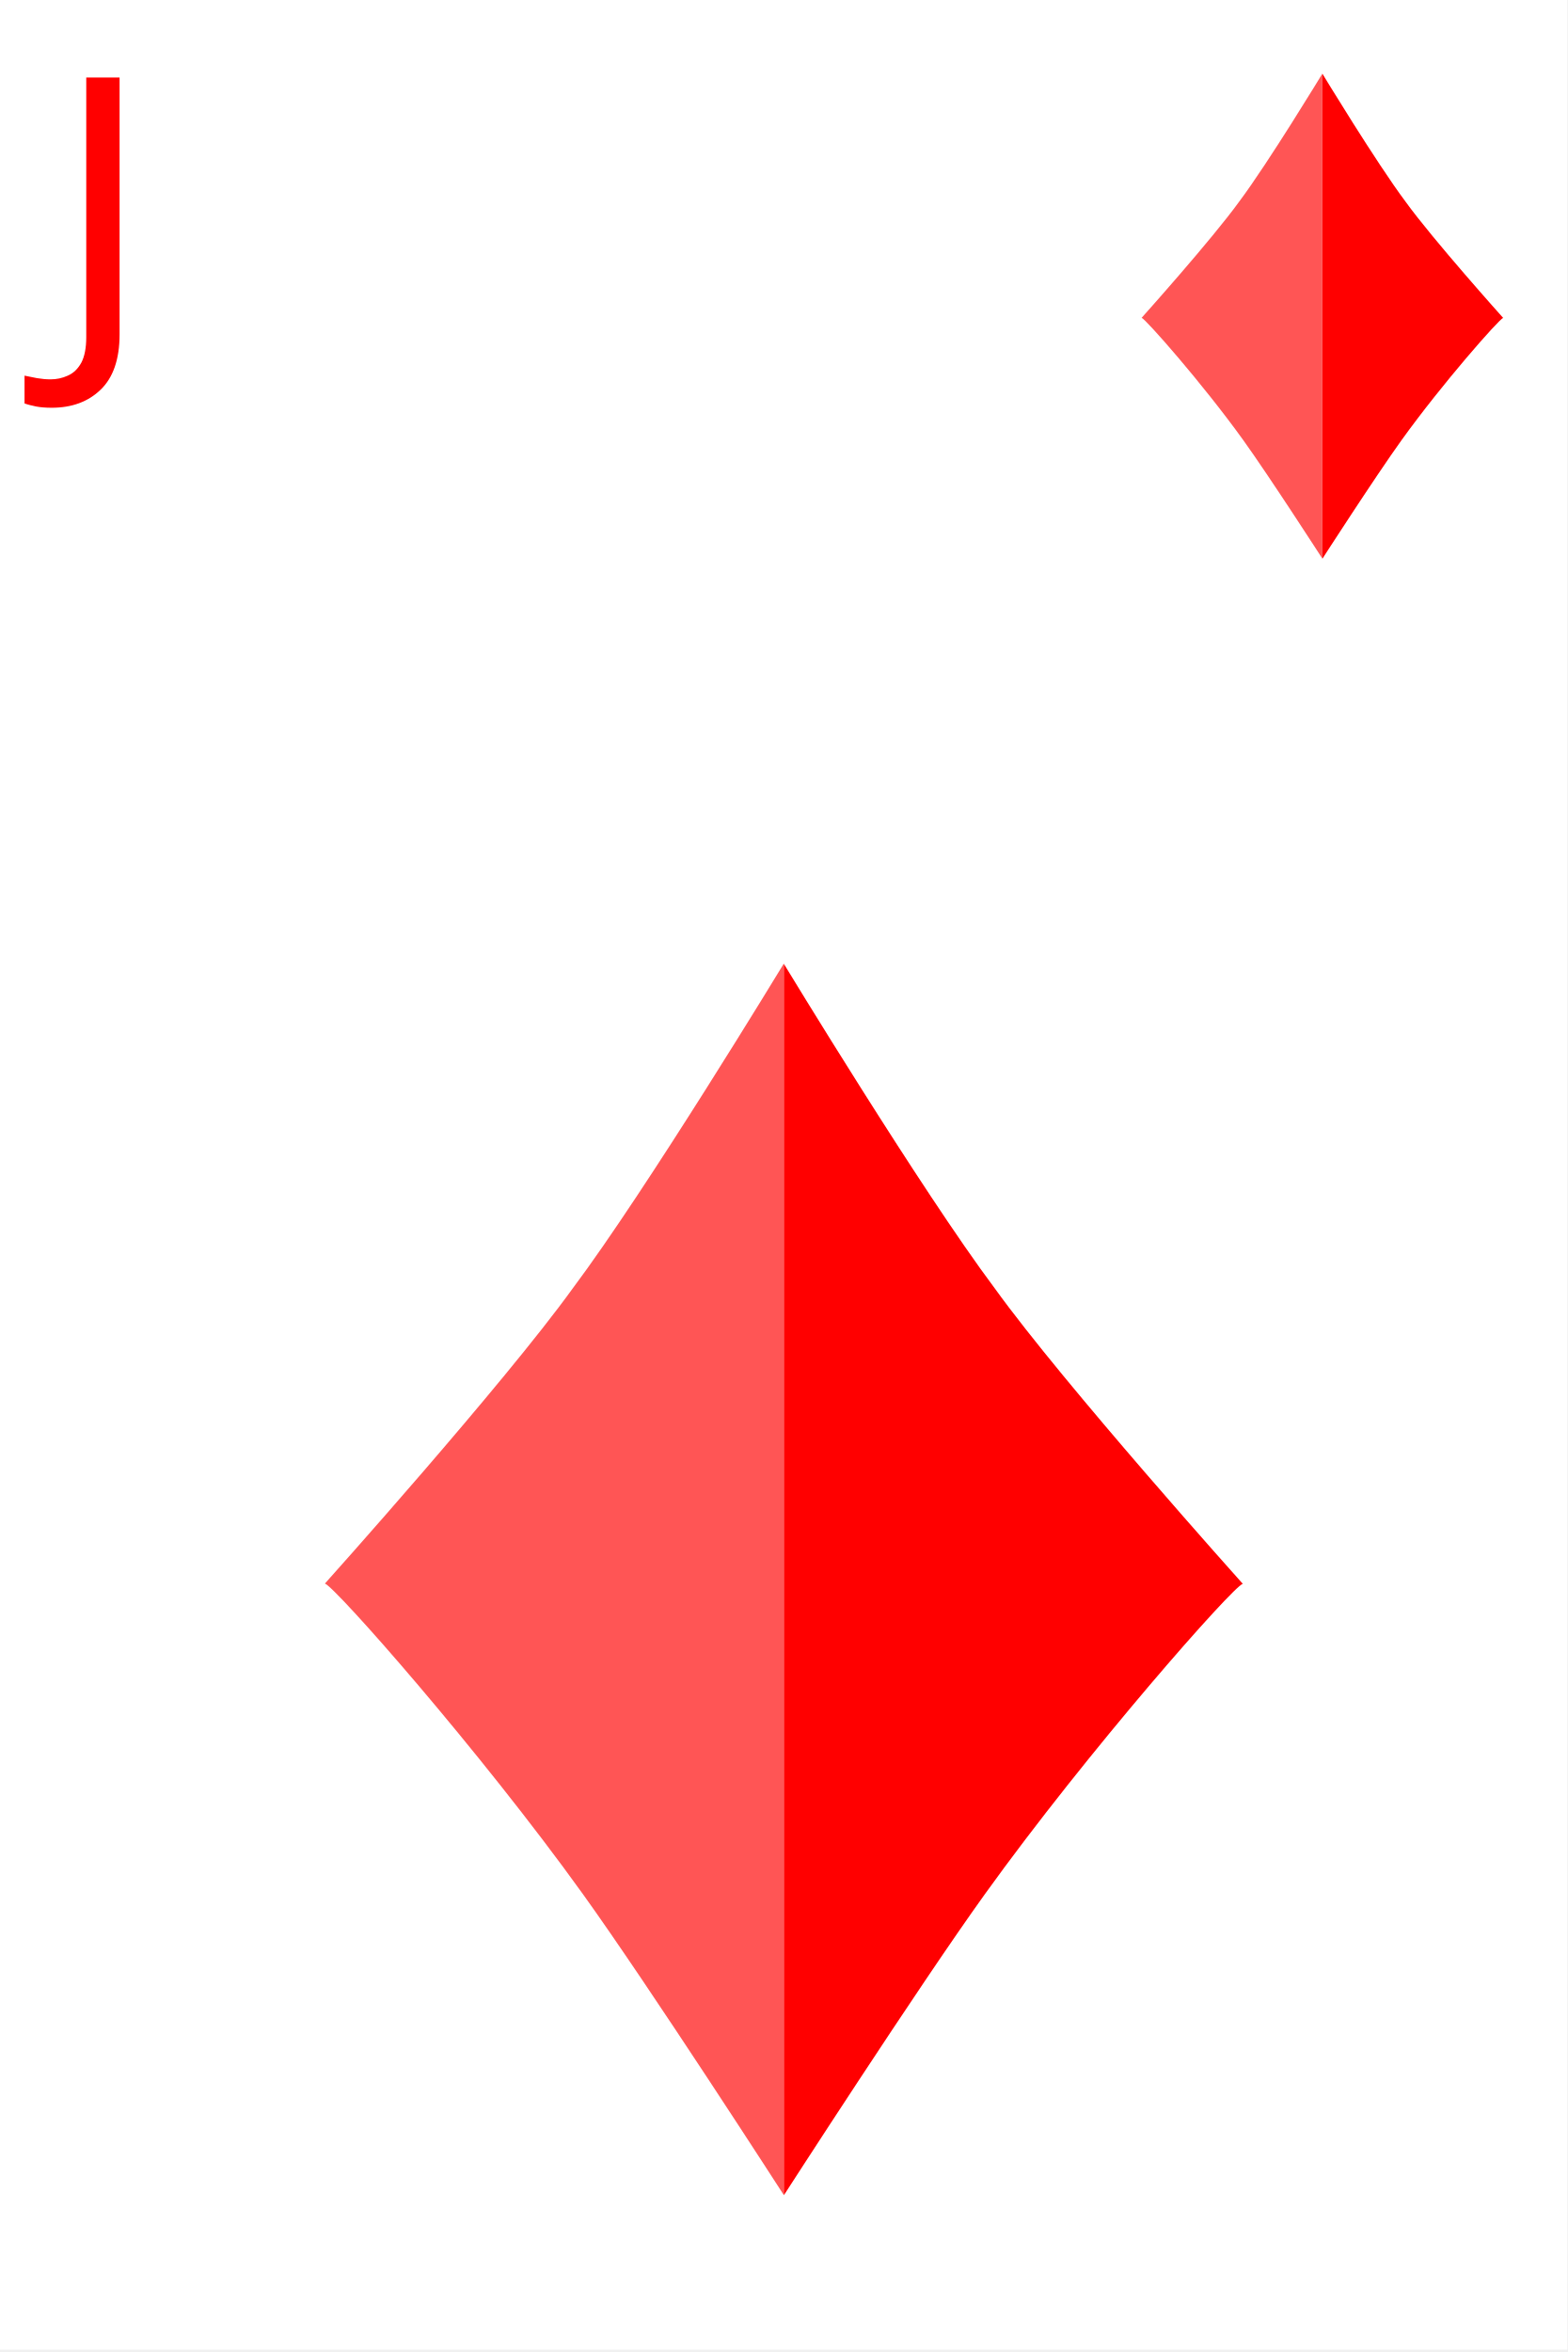
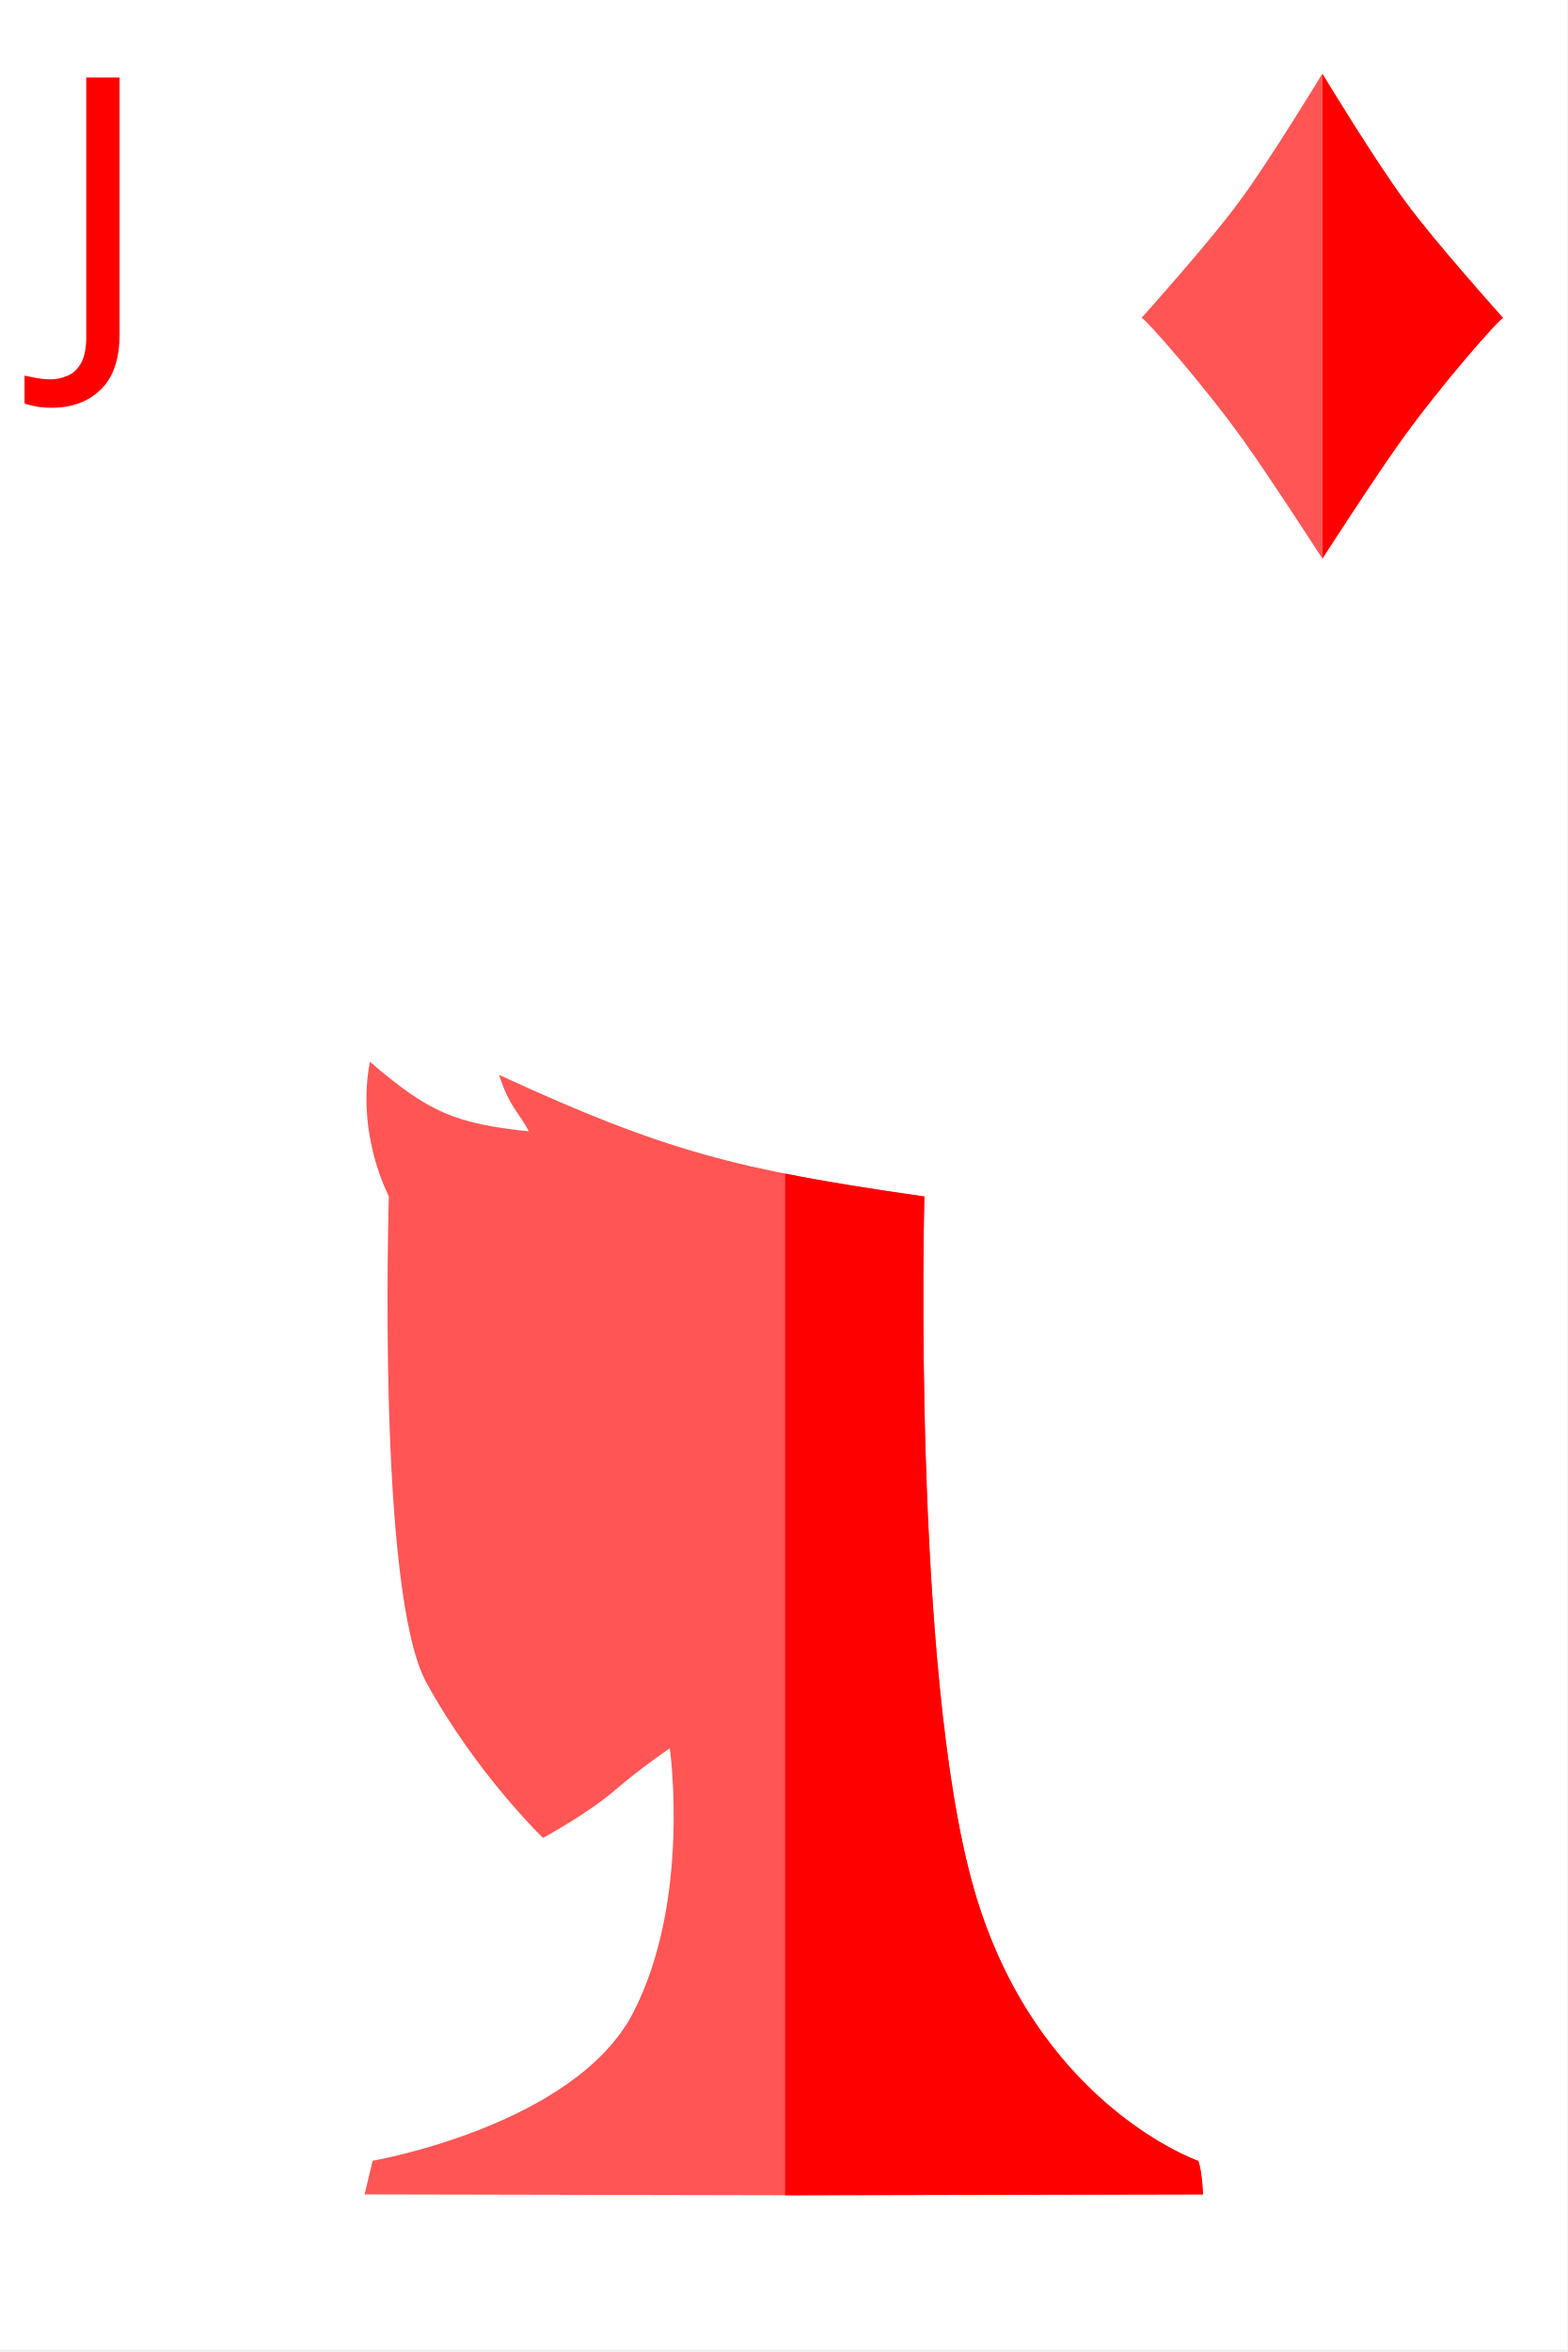
<svg xmlns="http://www.w3.org/2000/svg" width="150" height="225" viewBox="0 0 39.688 59.531" version="1.1" id="svg5">
  <defs id="defs2">
    <mask maskUnits="userSpaceOnUse" id="mask1192">
      <rect style="fill:#ffffff;fill-opacity:1;stroke-width:0.265" id="rect1194" width="101.388" height="140.797" x="-26.153" y="82.4" />
    </mask>
  </defs>
  <g id="layer1">
    <rect style="fill:#ffffff;fill-opacity:1;stroke-width:0.265" id="rect5028" width="39.678" height="59.472" x="0" y="-2.220446e-16" />
    <text xml:space="preserve" style="font-size:9.243px;font-family:Wingdings;-inkscape-font-specification:Wingdings;text-align:center;text-anchor:middle;fill:#ff0000;stroke-width:0.77" x="1.338" y="8.571" id="text63">
      <tspan id="tspan61" x="1.338" y="8.571" style="font-style:normal;font-variant:normal;font-weight:normal;font-stretch:normal;font-family:sans-serif;-inkscape-font-specification:sans-serif;text-align:start;text-anchor:start;fill:#ff0000;stroke-width:0.77">J</tspan>
    </text>
-     <g id="g562" transform="translate(7.2273902e-8,0.206835)">
-       <path style="fill:#ff5555;stroke-width:0.446" d="m 8.224,39.874 c 0.247,0.067 3.907,4.208 6.534,7.862 1.698,2.363 5.085,7.616 5.085,7.616 V 24.183 c 0,0 -3.474,5.726 -5.343,8.219 -1.756,2.436 -6.275,7.473 -6.275,7.473 z" id="path1044" />
-       <path style="fill:#ff0000;stroke-width:0.446" d="m 31.463,39.88 c -0.247,0.067 -3.907,4.208 -6.534,7.862 -1.698,2.363 -5.085,7.616 -5.085,7.616 v -31.17 c 0,0 3.474,5.726 5.343,8.219 1.756,2.436 6.275,7.473 6.275,7.473 z" id="path1044-5" />
-     </g>
    <g id="g562-4" transform="matrix(0.3938665,0,0,0.3938665,25.66209,-7.66173)">
      <path style="fill:#ff5555;stroke-width:0.446" d="m 8.224,39.874 c 0.247,0.067 3.907,4.208 6.534,7.862 1.698,2.363 5.085,7.616 5.085,7.616 V 24.183 c 0,0 -3.474,5.726 -5.343,8.219 -1.756,2.436 -6.275,7.473 -6.275,7.473 z" id="path1044-1" />
      <path style="fill:#ff0000;stroke-width:0.446" d="m 31.463,39.88 c -0.247,0.067 -3.907,4.208 -6.534,7.862 -1.698,2.363 -5.085,7.616 -5.085,7.616 v -31.17 c 0,0 3.474,5.726 5.343,8.219 1.756,2.436 6.275,7.473 6.275,7.473 z" id="path1044-5-4" />
    </g>
+     <path id="path552-8-1" style="display:inline;fill:#ff5555;fill-opacity:1;stroke-width:0.265" d="m 9.365,26.872 c -0.352,1.835 0.465,3.379 0.48,3.408 0,0 -0.315,10.004 0.951,12.311 1.266,2.308 2.951,3.928 2.951,3.928 0,0 1.131,-0.611 1.829,-1.213 0.642,-0.554 1.381,-1.056 1.381,-1.056 0,0 0.544,3.85 -0.928,6.694 -1.482,2.864 -6.596,3.747 -6.596,3.747 l -0.202,0.851 10.522,0.022 v 5.17e-4 h 0.09 0.09 v -5.17e-4 l 10.522,-0.022 c 0,0 -0.024,-0.577 -0.118,-0.846 0,0 -4.145,-1.44 -5.698,-6.943 C 23.087,42.249 23.402,30.284 23.402,30.284 h -0.002 c -4.725,-0.676 -6.54,-1.133 -10.764,-3.077 0.254,0.805 0.513,0.962 0.753,1.428 -1.854,-0.195 -2.527,-0.472 -4.025,-1.763 z" />
+     <path id="path552-8-1-9" style="fill:#ff0000;fill-opacity:1;stroke-width:0.265" d="m 19.878,29.705 v 25.86 h 0.056 v -5.16e-4 L 30.457,55.542 c 0,0 -0.024,-0.577 -0.118,-0.846 0,0 -4.145,-1.44 -5.698,-6.943 C 23.087,42.249 23.402,30.284 23.402,30.284 h -0.002 c -1.379,-0.197 -2.507,-0.376 -3.522,-0.579 z" />
  </g>
</svg>
